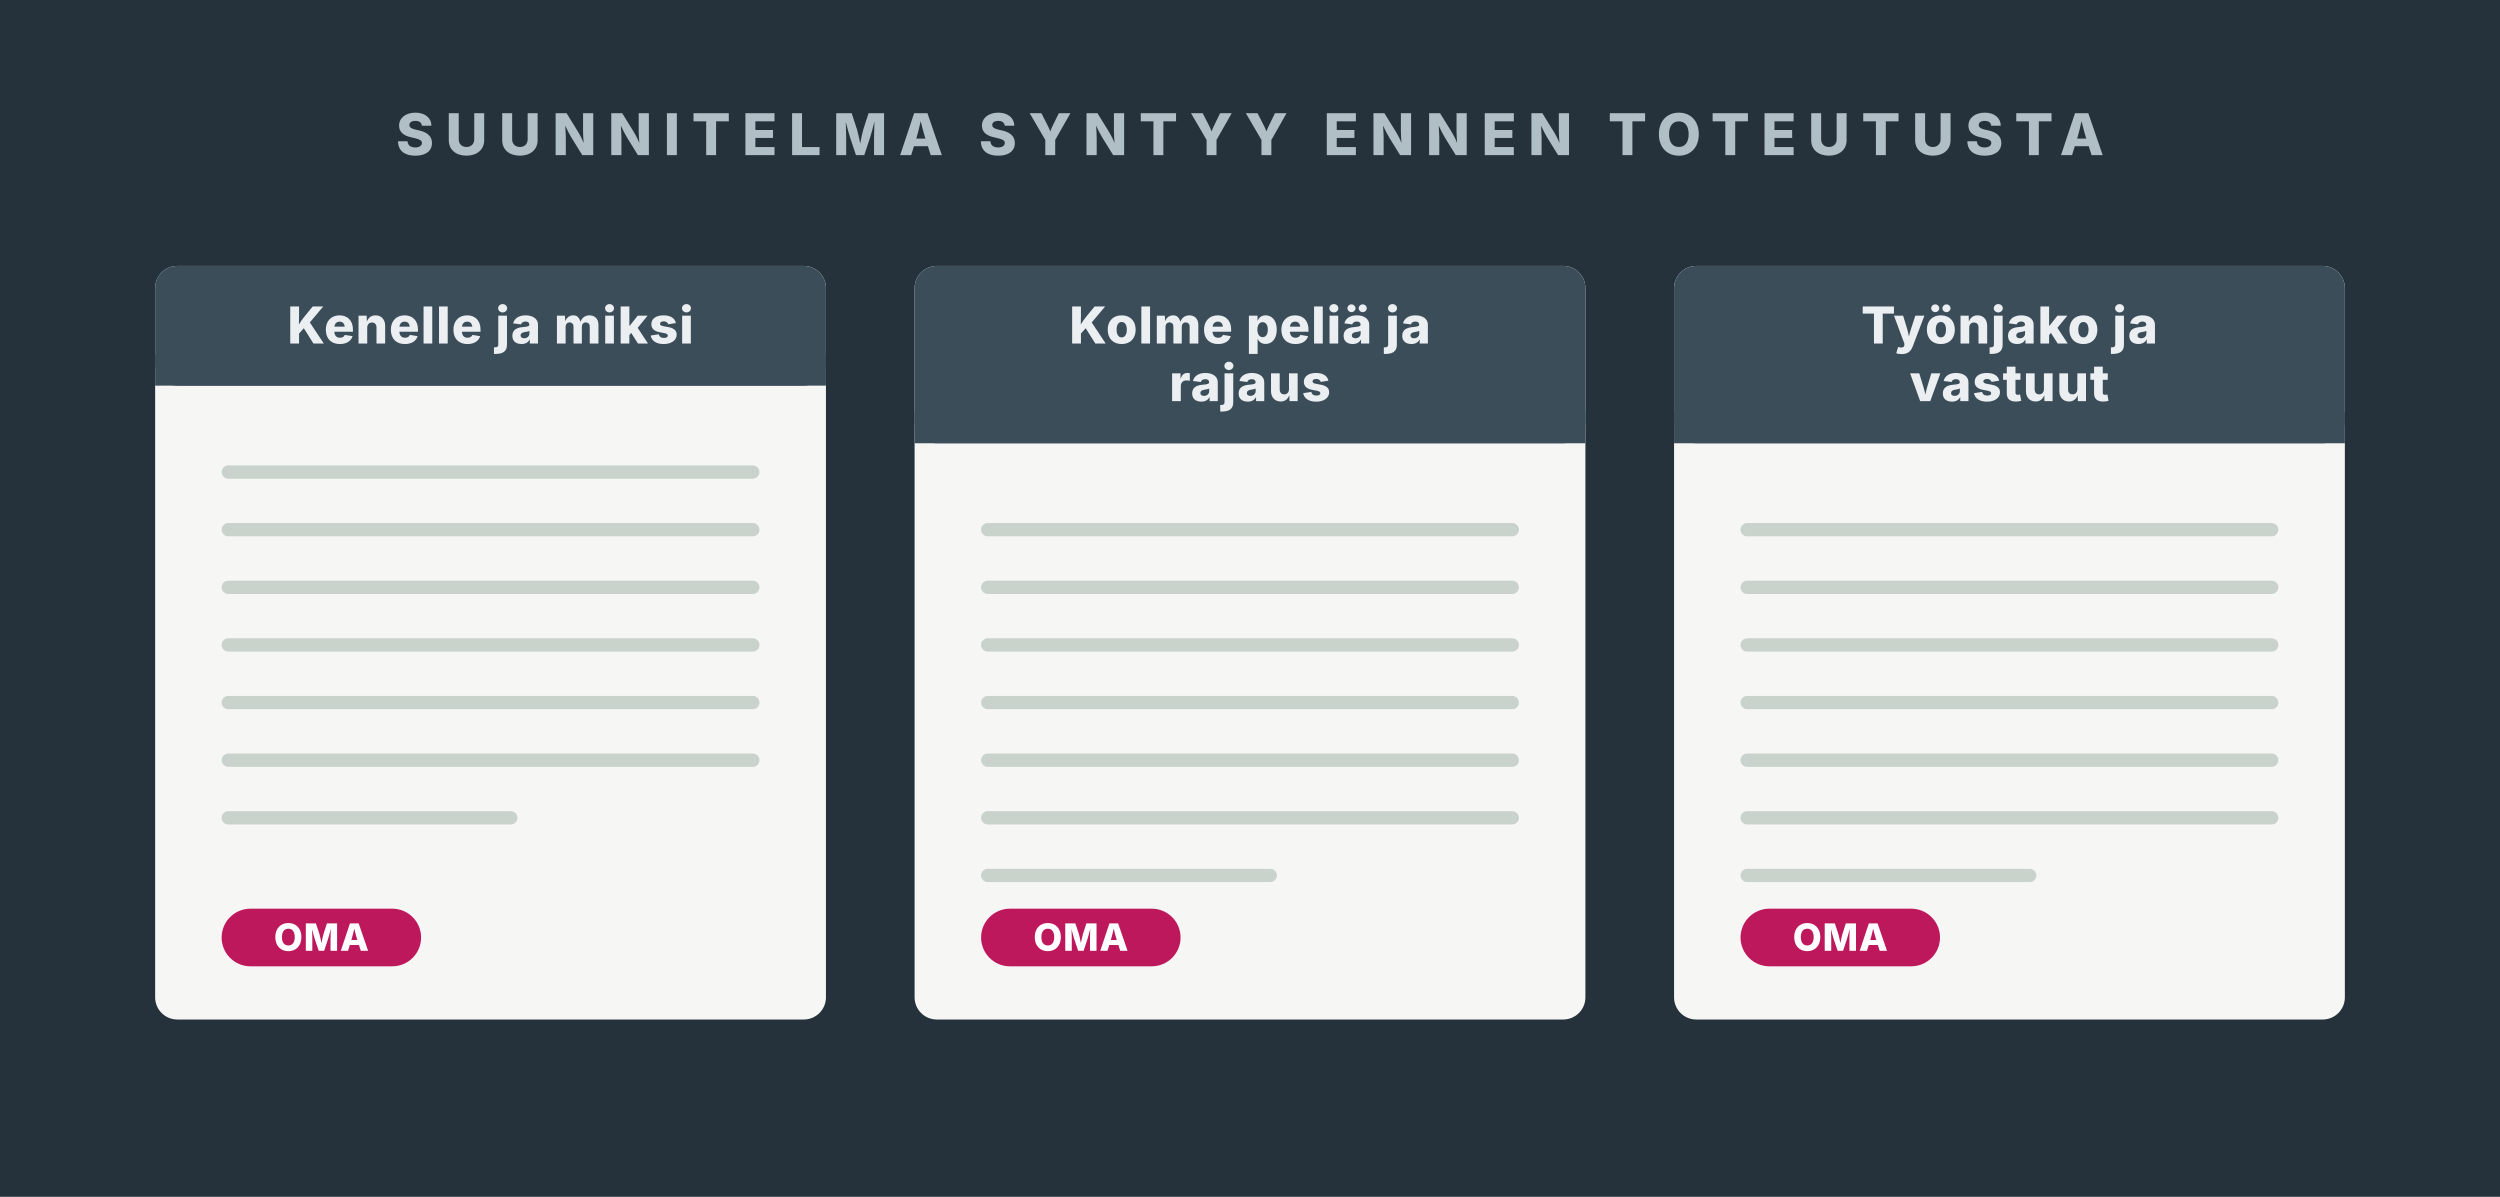
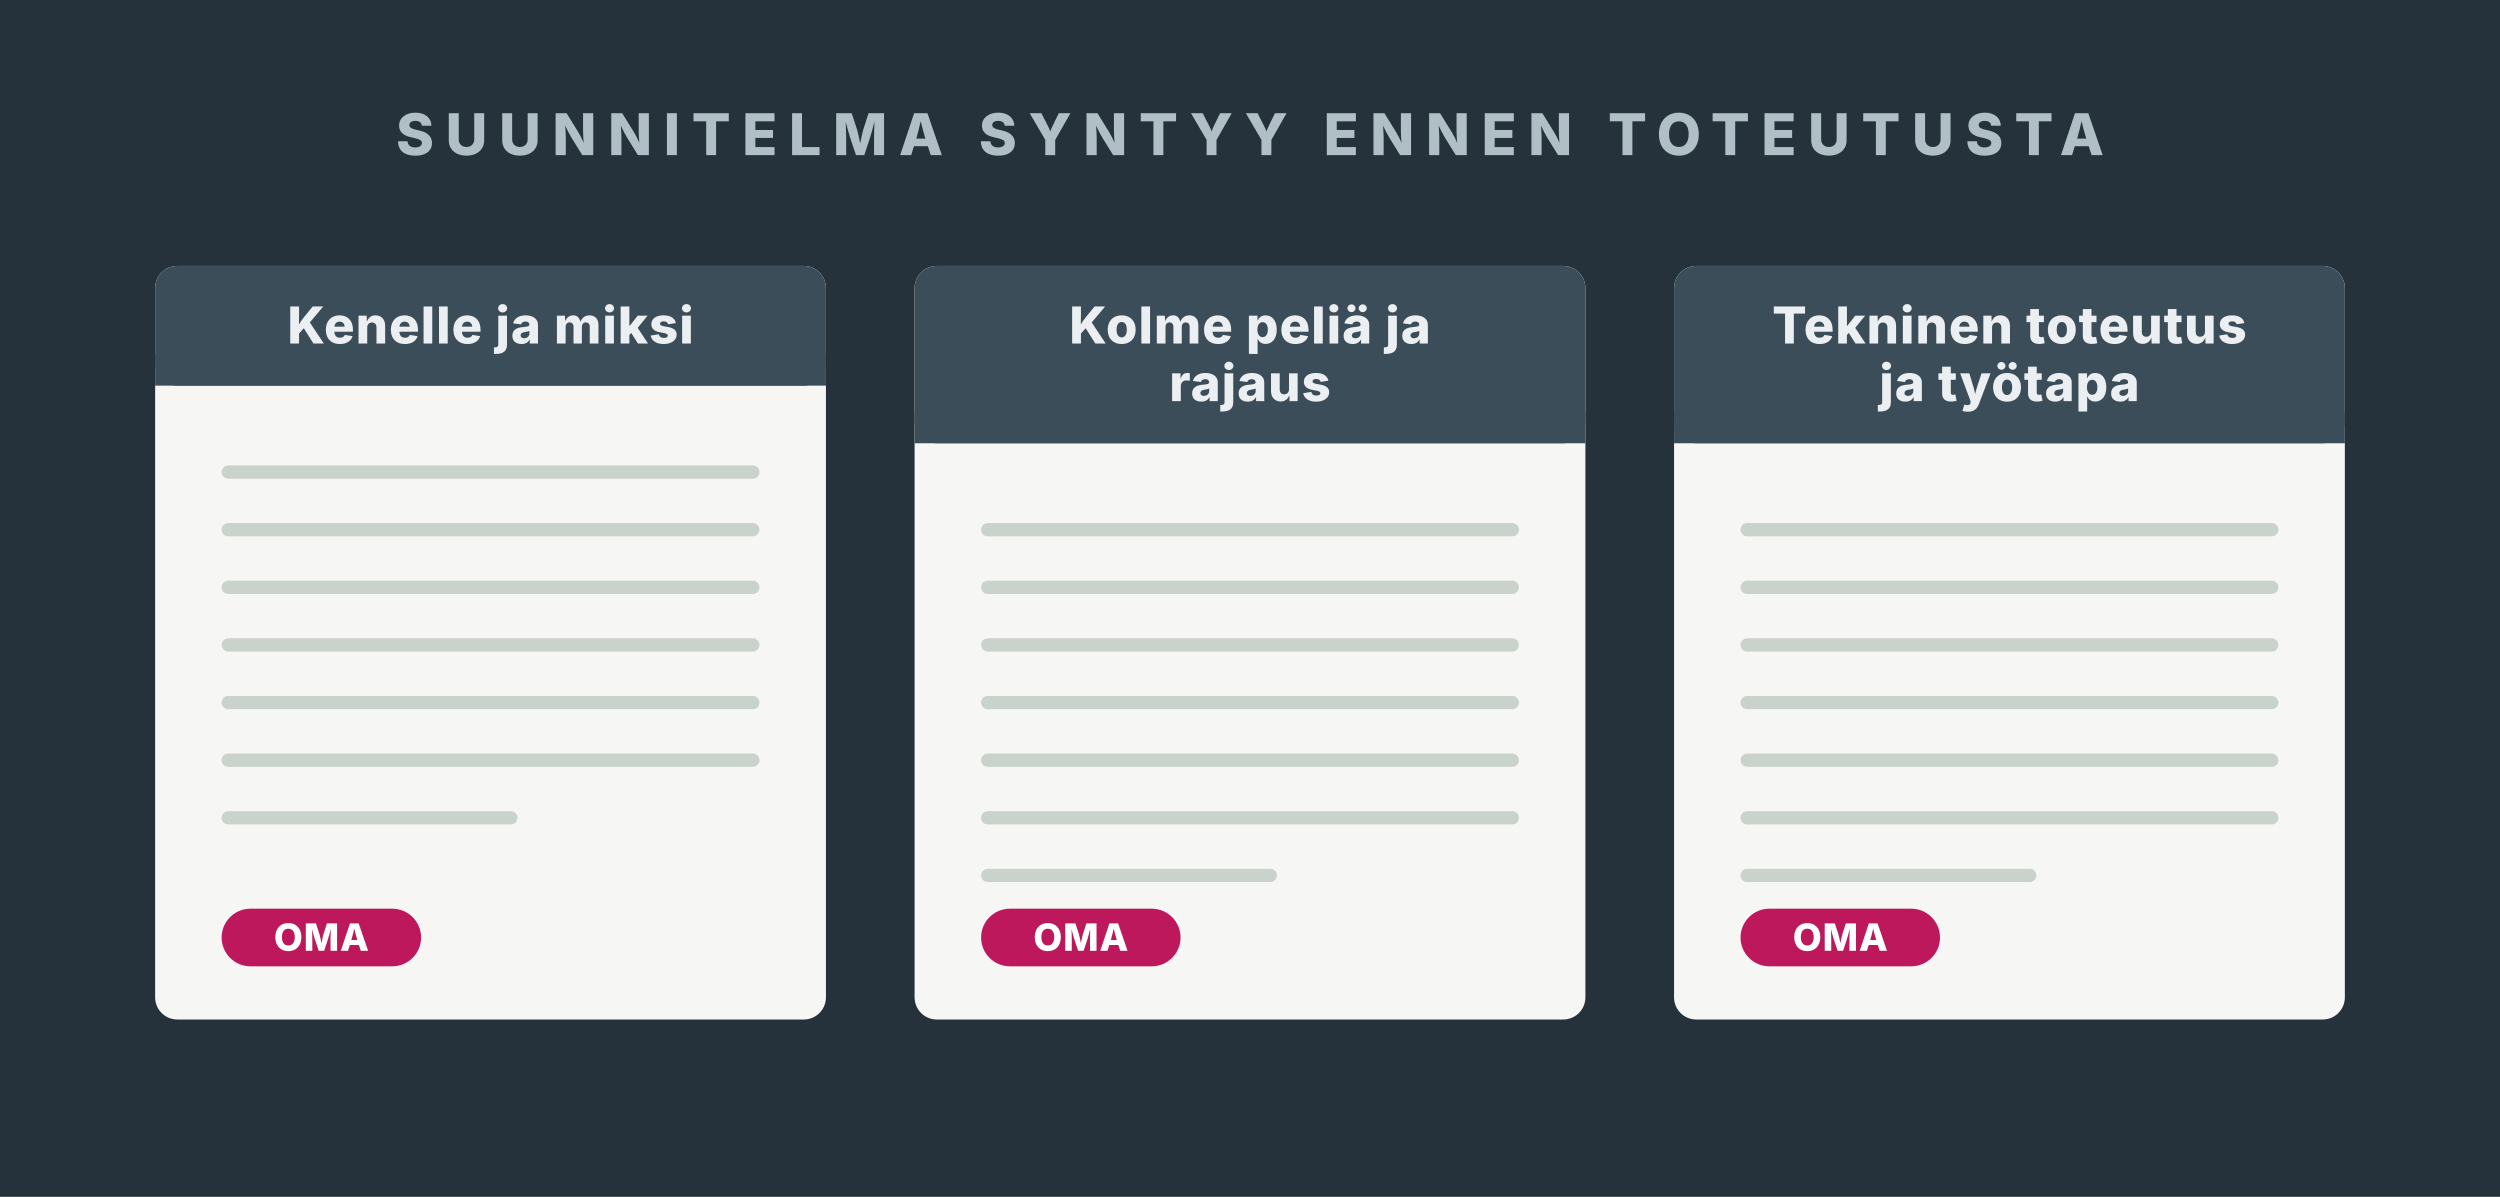
- <svg xmlns="http://www.w3.org/2000/svg" viewBox="0 0 1128 540" width="1128" height="540" role="img" aria-label="Suunnitelman kolme osaa: kenelle pelit tehdään ja miksi, kolme peliä ja rajaus sekä työnjako ja vastuut.">
+ <svg xmlns="http://www.w3.org/2000/svg" viewBox="0 0 1128 540" width="1128" height="540" role="img" aria-label="Suunnitelman kolme osaa: kenelle pelit tehdään ja miksi, kolme peliä ja rajaus sekä tekninen toteutus ja työtapa.">
  <rect x="0" y="0" width="1128" height="540" fill="#26323b" />
  <text x="564" y="70" font-family="Inter,'Segoe UI',system-ui,sans-serif" font-size="26" font-weight="800" fill="#b0bec5" text-anchor="middle" letter-spacing="0.2em">SUUNNITELMA SYNTYY ENNEN TOTEUTUSTA</text>
  <rect x="70" y="120" width="302.667" height="340" fill="#f6f7f4" rx="10" />
  <rect x="70" y="120" width="302.667" height="54" fill="#3c4d5a" rx="10" />
  <rect x="70" y="160" width="302.667" height="14" fill="#3c4d5a" />
  <text x="221.333" y="155" font-family="Inter,'Segoe UI',system-ui,sans-serif" font-size="23" font-weight="800" fill="#eceff1" text-anchor="middle" letter-spacing="0.02em">Kenelle ja miksi</text>
  <rect x="100" y="210" width="242.667" height="6" fill="#c9d2cb" rx="3" />
  <rect x="100" y="236" width="242.667" height="6" fill="#c9d2cb" rx="3" />
  <rect x="100" y="262" width="242.667" height="6" fill="#c9d2cb" rx="3" />
  <rect x="100" y="288" width="242.667" height="6" fill="#c9d2cb" rx="3" />
  <rect x="100" y="314" width="242.667" height="6" fill="#c9d2cb" rx="3" />
  <rect x="100" y="340" width="242.667" height="6" fill="#c9d2cb" rx="3" />
  <rect x="100" y="366" width="133.467" height="6" fill="#c9d2cb" rx="3" />
  <rect x="100" y="410" width="90" height="26" fill="#be185d" rx="13" />
  <text x="145" y="429" font-family="Inter,'Segoe UI',system-ui,sans-serif" font-size="17" font-weight="800" fill="#ffffff" text-anchor="middle" letter-spacing="0.02em">OMA</text>
  <rect x="412.667" y="120" width="302.667" height="340" fill="#f6f7f4" rx="10" />
  <rect x="412.667" y="120" width="302.667" height="80" fill="#3c4d5a" rx="10" />
  <rect x="412.667" y="186" width="302.667" height="14" fill="#3c4d5a" />
  <text x="564" y="155" font-family="Inter,'Segoe UI',system-ui,sans-serif" font-size="23" font-weight="800" fill="#eceff1" text-anchor="middle" letter-spacing="0.02em">Kolme peliä ja</text>
  <text x="564" y="181" font-family="Inter,'Segoe UI',system-ui,sans-serif" font-size="23" font-weight="800" fill="#eceff1" text-anchor="middle" letter-spacing="0.02em">rajaus</text>
  <rect x="442.667" y="236" width="242.667" height="6" fill="#c9d2cb" rx="3" />
  <rect x="442.667" y="262" width="242.667" height="6" fill="#c9d2cb" rx="3" />
  <rect x="442.667" y="288" width="242.667" height="6" fill="#c9d2cb" rx="3" />
  <rect x="442.667" y="314" width="242.667" height="6" fill="#c9d2cb" rx="3" />
  <rect x="442.667" y="340" width="242.667" height="6" fill="#c9d2cb" rx="3" />
  <rect x="442.667" y="366" width="242.667" height="6" fill="#c9d2cb" rx="3" />
  <rect x="442.667" y="392" width="133.467" height="6" fill="#c9d2cb" rx="3" />
  <rect x="442.667" y="410" width="90" height="26" fill="#be185d" rx="13" />
  <text x="487.667" y="429" font-family="Inter,'Segoe UI',system-ui,sans-serif" font-size="17" font-weight="800" fill="#ffffff" text-anchor="middle" letter-spacing="0.02em">OMA</text>
  <rect x="755.333" y="120" width="302.667" height="340" fill="#f6f7f4" rx="10" />
  <rect x="755.333" y="120" width="302.667" height="80" fill="#3c4d5a" rx="10" />
  <rect x="755.333" y="186" width="302.667" height="14" fill="#3c4d5a" />
-   <text x="906.667" y="155" font-family="Inter,'Segoe UI',system-ui,sans-serif" font-size="23" font-weight="800" fill="#eceff1" text-anchor="middle" letter-spacing="0.02em">Työnjako ja</text>
-   <text x="906.667" y="181" font-family="Inter,'Segoe UI',system-ui,sans-serif" font-size="23" font-weight="800" fill="#eceff1" text-anchor="middle" letter-spacing="0.02em">vastuut</text>
+   <text x="906.667" y="155" font-family="Inter,'Segoe UI',system-ui,sans-serif" font-size="23" font-weight="800" fill="#eceff1" text-anchor="middle" letter-spacing="0.02em">Tekninen toteutus</text>
+   <text x="906.667" y="181" font-family="Inter,'Segoe UI',system-ui,sans-serif" font-size="23" font-weight="800" fill="#eceff1" text-anchor="middle" letter-spacing="0.02em">ja työtapa</text>
  <rect x="785.333" y="236" width="242.667" height="6" fill="#c9d2cb" rx="3" />
  <rect x="785.333" y="262" width="242.667" height="6" fill="#c9d2cb" rx="3" />
  <rect x="785.333" y="288" width="242.667" height="6" fill="#c9d2cb" rx="3" />
  <rect x="785.333" y="314" width="242.667" height="6" fill="#c9d2cb" rx="3" />
  <rect x="785.333" y="340" width="242.667" height="6" fill="#c9d2cb" rx="3" />
  <rect x="785.333" y="366" width="242.667" height="6" fill="#c9d2cb" rx="3" />
  <rect x="785.333" y="392" width="133.467" height="6" fill="#c9d2cb" rx="3" />
  <rect x="785.333" y="410" width="90" height="26" fill="#be185d" rx="13" />
  <text x="830.333" y="429" font-family="Inter,'Segoe UI',system-ui,sans-serif" font-size="17" font-weight="800" fill="#ffffff" text-anchor="middle" letter-spacing="0.02em">OMA</text>
</svg>
